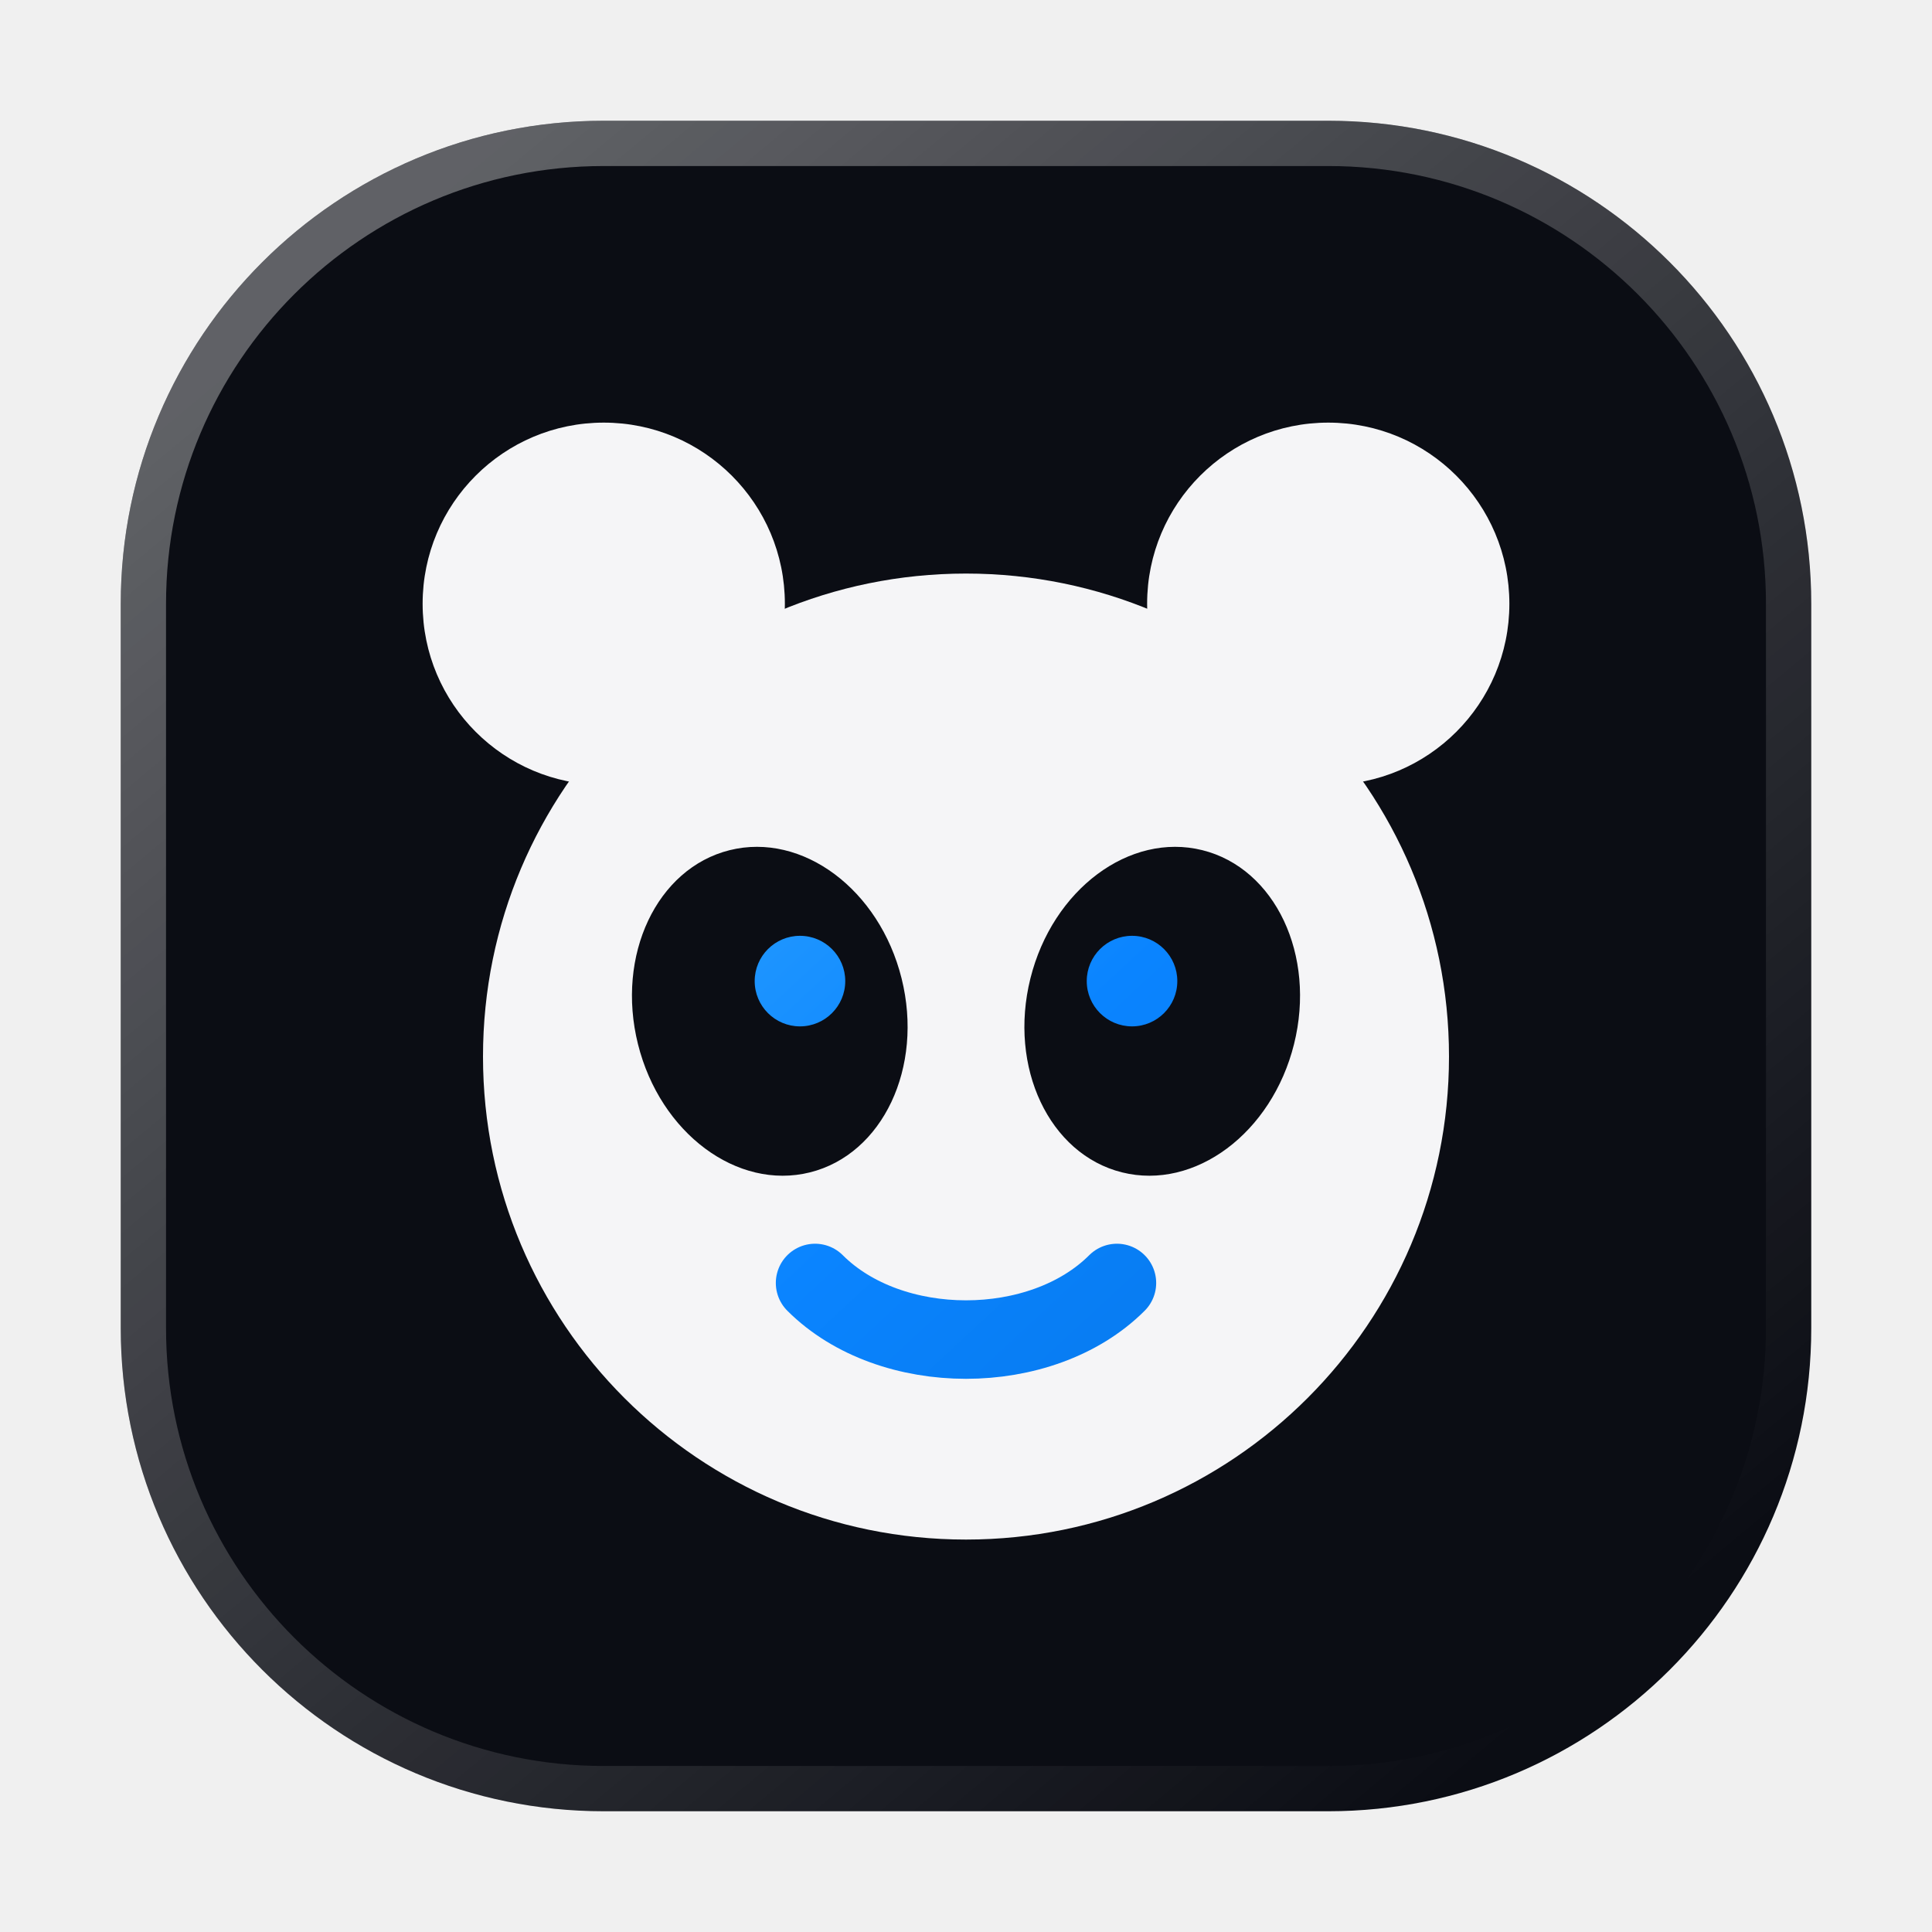
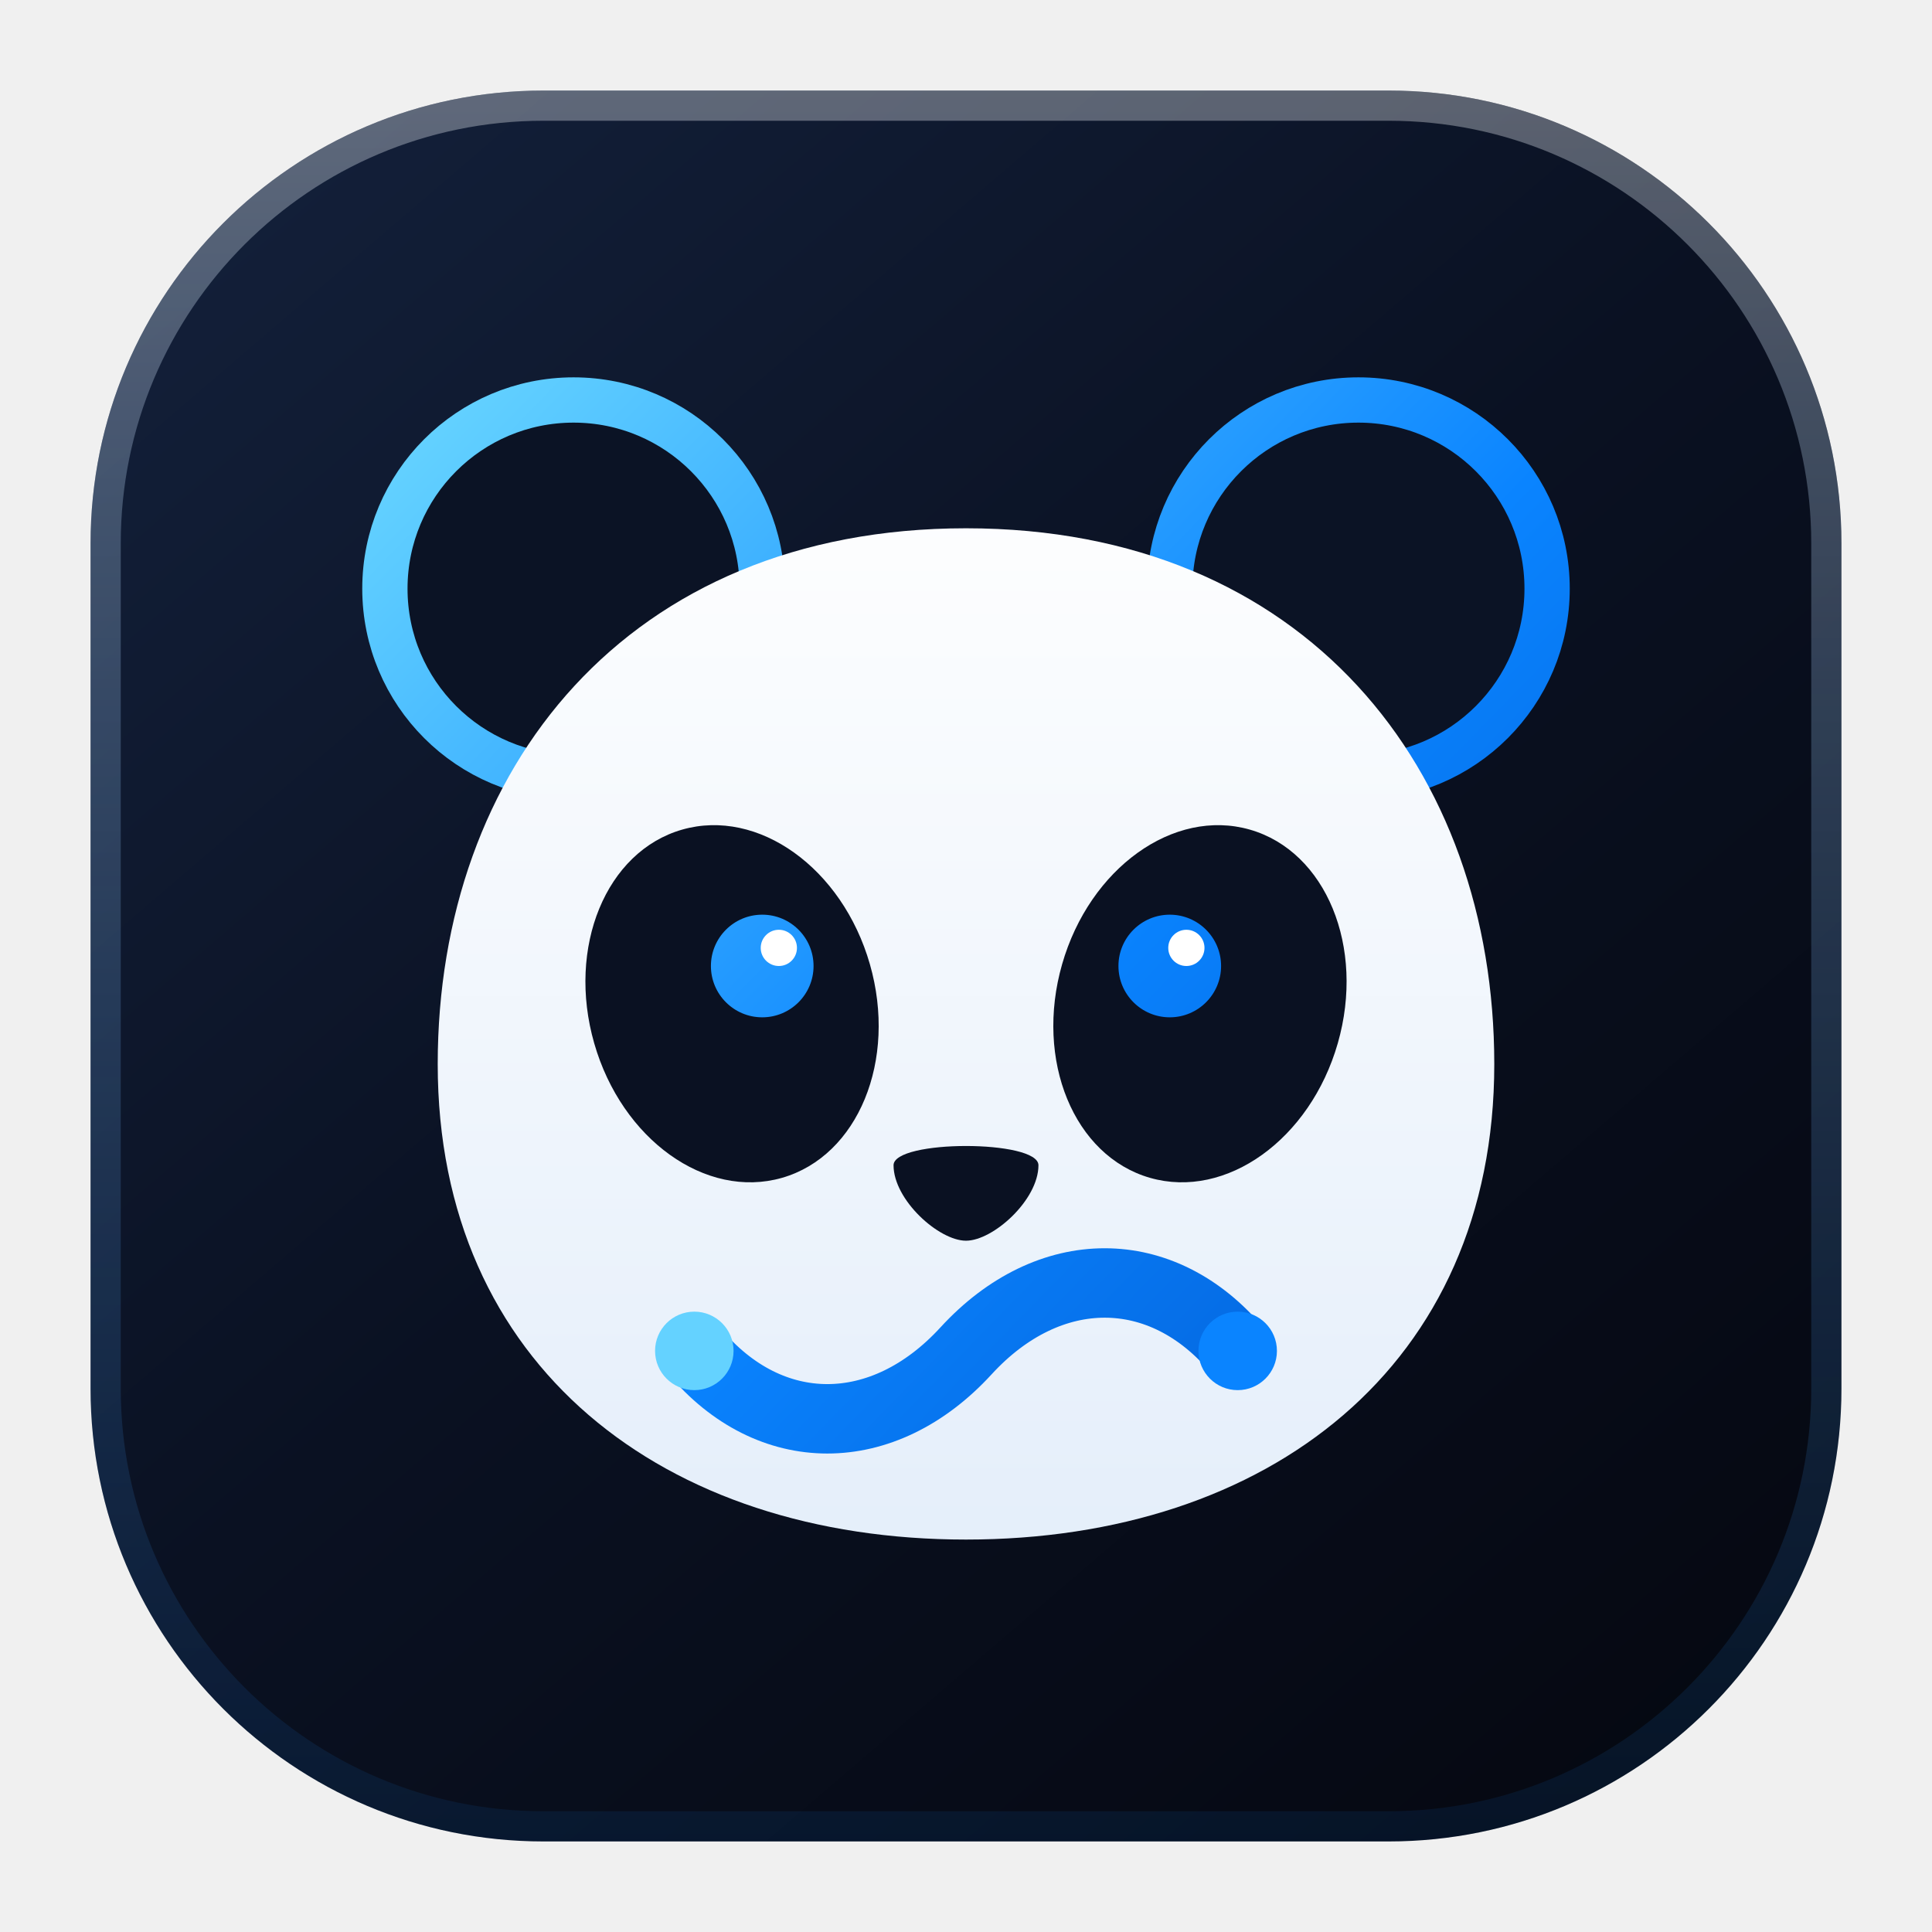
- <svg xmlns="http://www.w3.org/2000/svg" viewBox="0 0 64 64" fill="none">
+ <svg xmlns="http://www.w3.org/2000/svg" viewBox="0 0 128 128" fill="none">
  <defs>
-     <linearGradient id="bg" x1="6" y1="4" x2="58" y2="60" gradientUnits="userSpaceOnUse">
+     <linearGradient id="ap-shell" x1="16" y1="8" x2="112" y2="120" gradientUnits="userSpaceOnUse">
+       <stop offset="0%" stop-color="#13203A" />
+       <stop offset="48%" stop-color="#0A1122" />
+       <stop offset="100%" stop-color="#050811" />
+     </linearGradient>
+     <linearGradient id="ap-rim" x1="64" y1="4" x2="64" y2="124" gradientUnits="userSpaceOnUse">
+       <stop offset="0%" stop-color="#FFFFFF" stop-opacity="0.34" />
+       <stop offset="100%" stop-color="#0A84FF" stop-opacity="0.08" />
+     </linearGradient>
+     <linearGradient id="ap-pearl" x1="64" y1="28" x2="64" y2="104" gradientUnits="userSpaceOnUse">
+       <stop offset="0%" stop-color="#FFFFFF" />
+       <stop offset="100%" stop-color="#E4EEFA" />
+     </linearGradient>
+     <linearGradient id="ap-ribbon" x1="26" y1="30" x2="102" y2="104" gradientUnits="userSpaceOnUse">
      <stop offset="0%" stop-color="#64D2FF" />
-       <stop offset="55%" stop-color="#0A84FF" />
-       <stop offset="100%" stop-color="#0066CC" />
-     </linearGradient>
-     <linearGradient id="sheen" x1="12" y1="8" x2="52" y2="56" gradientUnits="userSpaceOnUse">
-       <stop offset="0%" stop-color="#FFFFFF" stop-opacity="0.35" />
-       <stop offset="100%" stop-color="#FFFFFF" stop-opacity="0" />
+       <stop offset="52%" stop-color="#0A84FF" />
+       <stop offset="100%" stop-color="#0055CC" />
    </linearGradient>
  </defs>
-   <rect x="4" y="4" width="56" height="56" rx="16" fill="#0B0D14" />
-   <rect x="4.75" y="4.75" width="54.5" height="54.5" rx="15.25" stroke="url(#sheen)" stroke-width="1.5" />
-   <circle cx="20" cy="20" r="6" fill="#F5F5F7" />
-   <circle cx="44" cy="20" r="6" fill="#F5F5F7" />
-   <circle cx="32" cy="35" r="16" fill="#F5F5F7" />
-   <ellipse cx="25.5" cy="33.5" rx="4.5" ry="5.5" transform="rotate(-14 25.5 33.5)" fill="#0B0D14" />
-   <ellipse cx="38.5" cy="33.5" rx="4.5" ry="5.5" transform="rotate(14 38.5 33.5)" fill="#0B0D14" />
-   <circle cx="26.5" cy="32.5" r="1.5" fill="url(#bg)" />
-   <circle cx="37.5" cy="32.5" r="1.5" fill="url(#bg)" />
-   <path d="M27 42.5C29.5 45 34.5 45 37 42.5" stroke="url(#bg)" stroke-width="2.6" stroke-linecap="round" />
+   <rect x="6" y="6" width="116" height="116" rx="30" fill="url(#ap-shell)" />
+   <rect x="7" y="7" width="114" height="114" rx="29" stroke="url(#ap-rim)" stroke-width="2" />
+   <circle cx="38" cy="39" r="12.5" fill="#0B1325" stroke="url(#ap-ribbon)" stroke-width="3" />
+   <circle cx="90" cy="39" r="12.5" fill="#0B1325" stroke="url(#ap-ribbon)" stroke-width="3" />
+   <path d="M64 35 C 86.5 35, 99 51, 99 70.5 C 99 90.5, 84 102, 64 102 C 44 102, 29 90.5, 29 70.5 C 29 51, 41.5 35, 64 35 Z" fill="url(#ap-pearl)" />
+   <ellipse cx="48.5" cy="66.5" rx="9.5" ry="12" transform="rotate(-16 48.5 66.5)" fill="#0A1122" />
+   <ellipse cx="79.5" cy="66.5" rx="9.5" ry="12" transform="rotate(16 79.5 66.5)" fill="#0A1122" />
+   <circle cx="50.5" cy="64" r="3.4" fill="url(#ap-ribbon)" />
+   <circle cx="77.5" cy="64" r="3.4" fill="url(#ap-ribbon)" />
+   <circle cx="51.6" cy="62.8" r="1.2" fill="#FFFFFF" />
+   <circle cx="78.6" cy="62.8" r="1.2" fill="#FFFFFF" />
+   <path d="M59.2 77.2 C 59.2 75.5, 68.8 75.5, 68.8 77.2 C 68.8 79.5, 65.8 82.2, 64 82.2 C 62.2 82.2, 59.2 79.5, 59.2 77.2 Z" fill="#0A1122" />
+   <path d="M46 89.5 C 51 95.5, 58.5 95.5, 64 89.5 C 69.5 83.5, 77 83.5, 82 89.5" stroke="url(#ap-ribbon)" stroke-width="4.6" stroke-linecap="round" fill="none" />
+   <circle cx="46" cy="89.5" r="2.6" fill="#64D2FF" />
+   <circle cx="82" cy="89.5" r="2.6" fill="#0A84FF" />
</svg>
